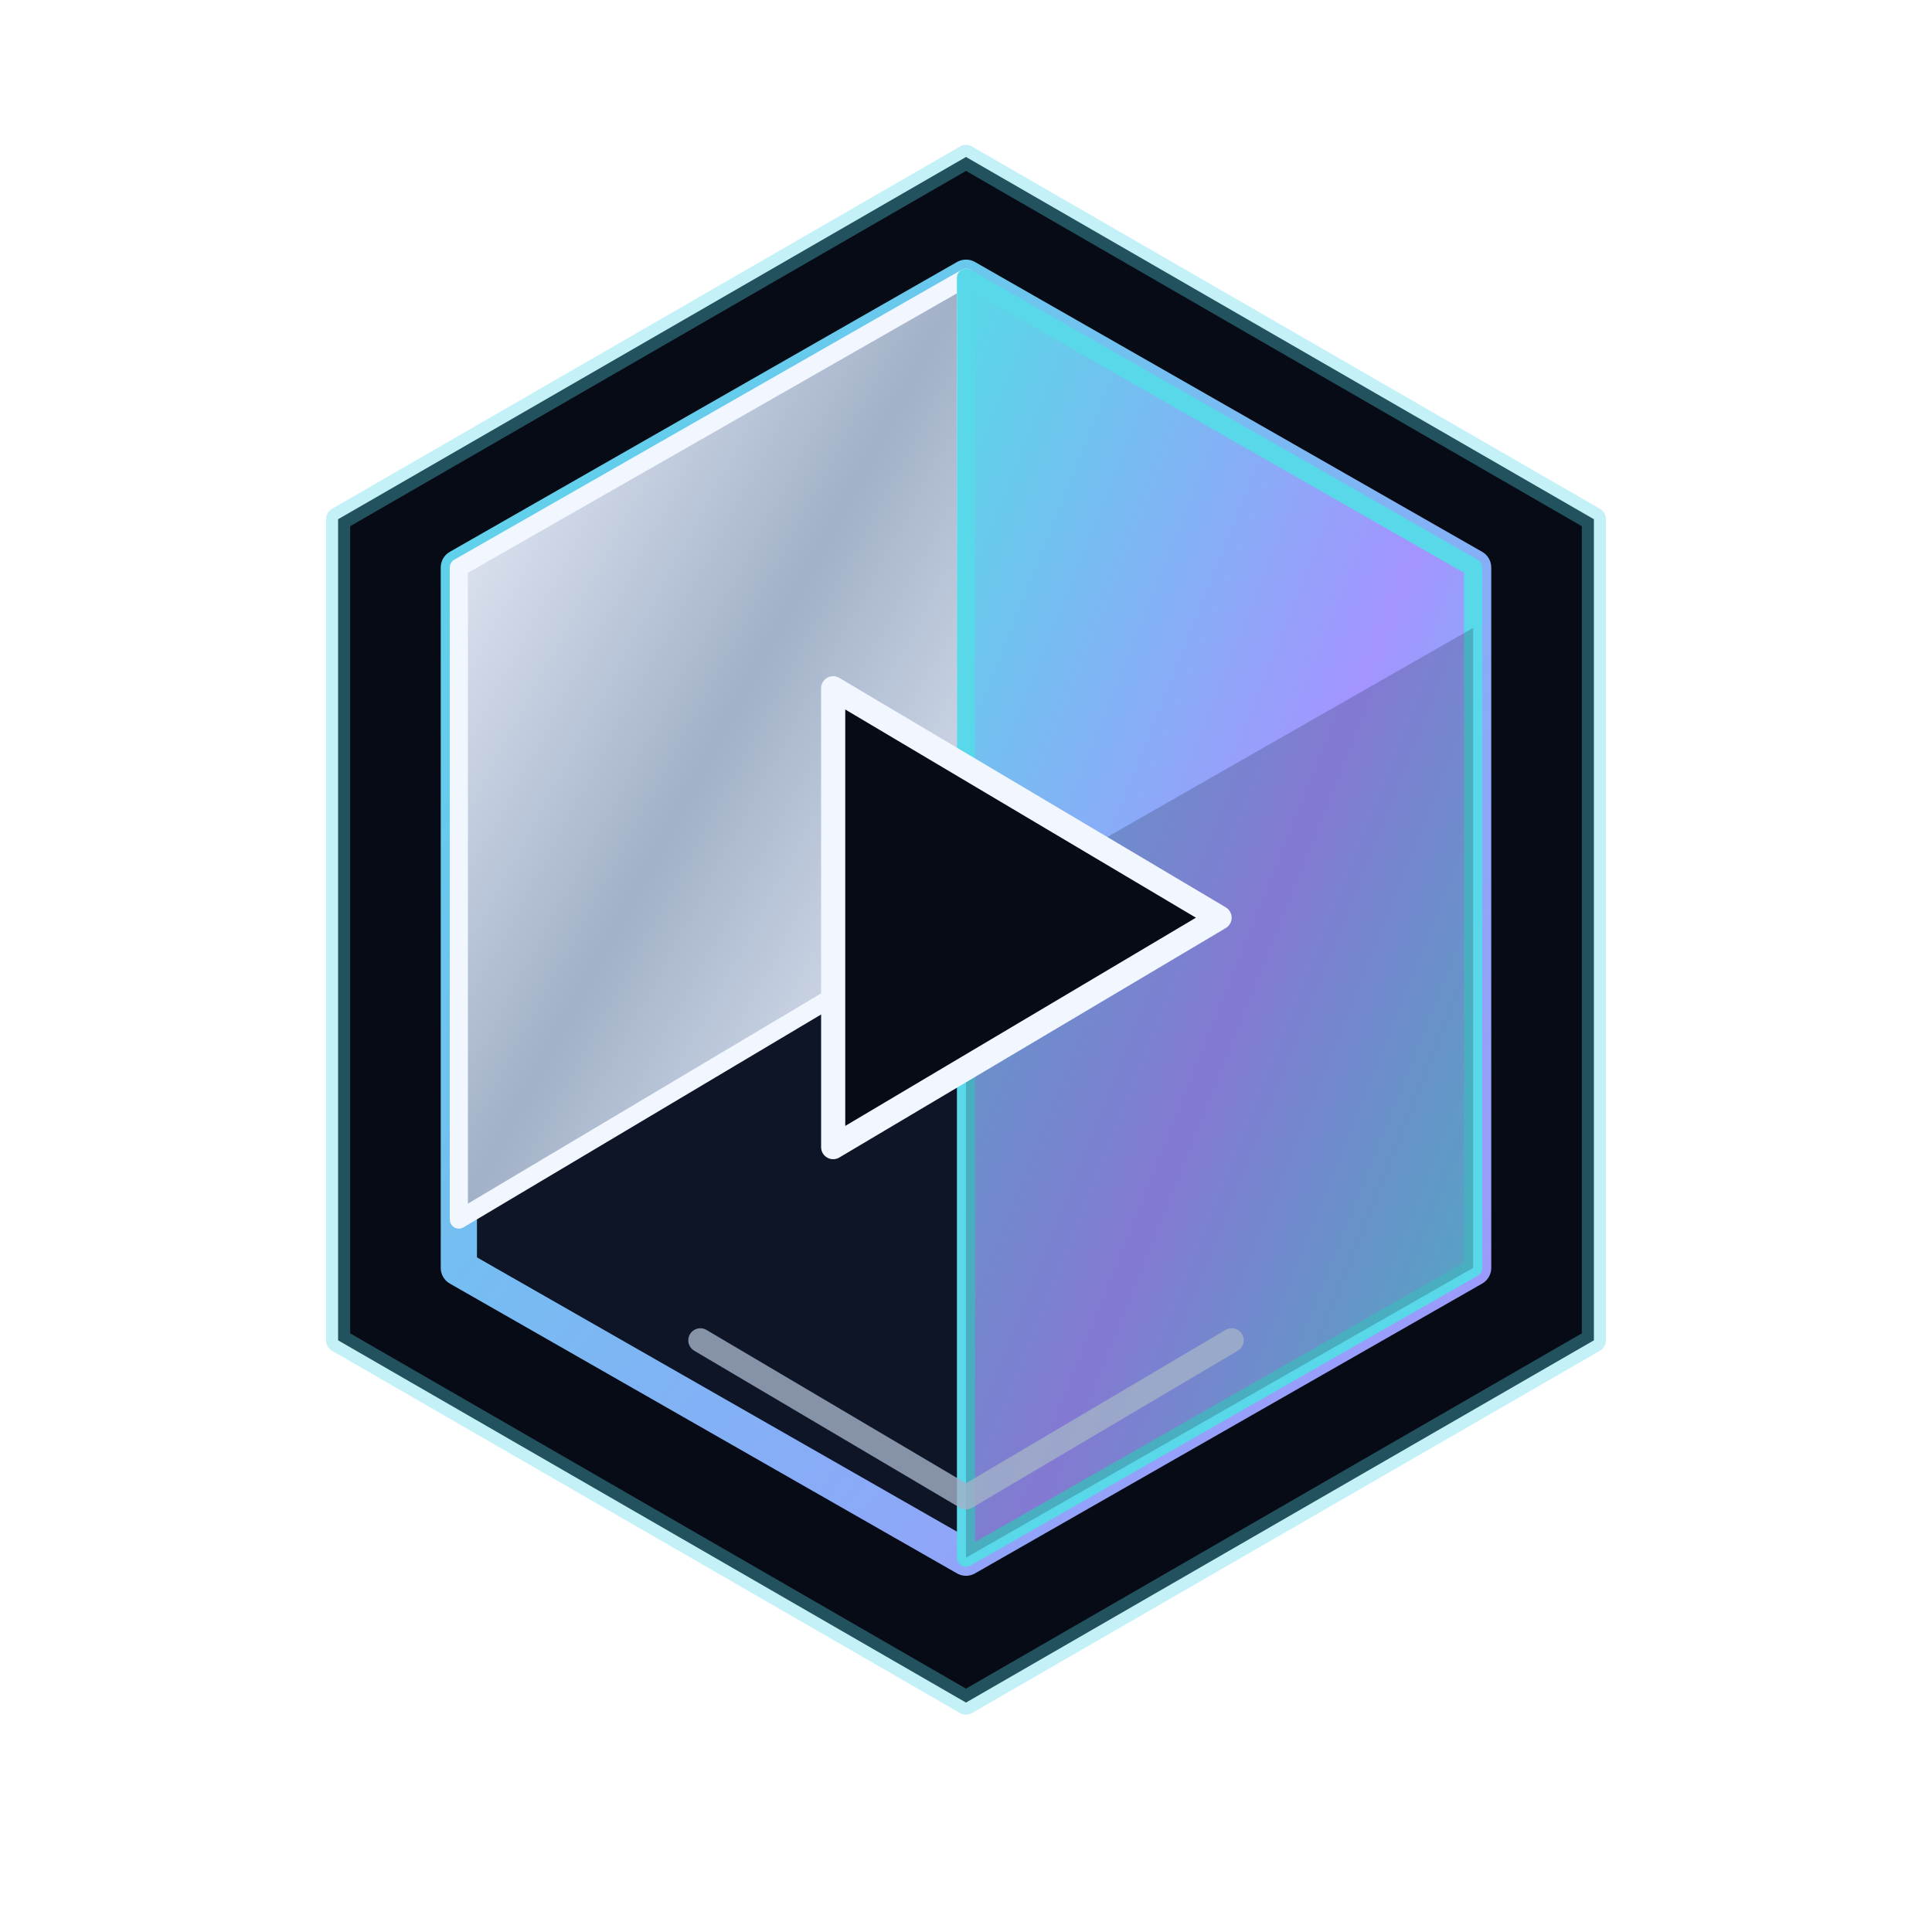
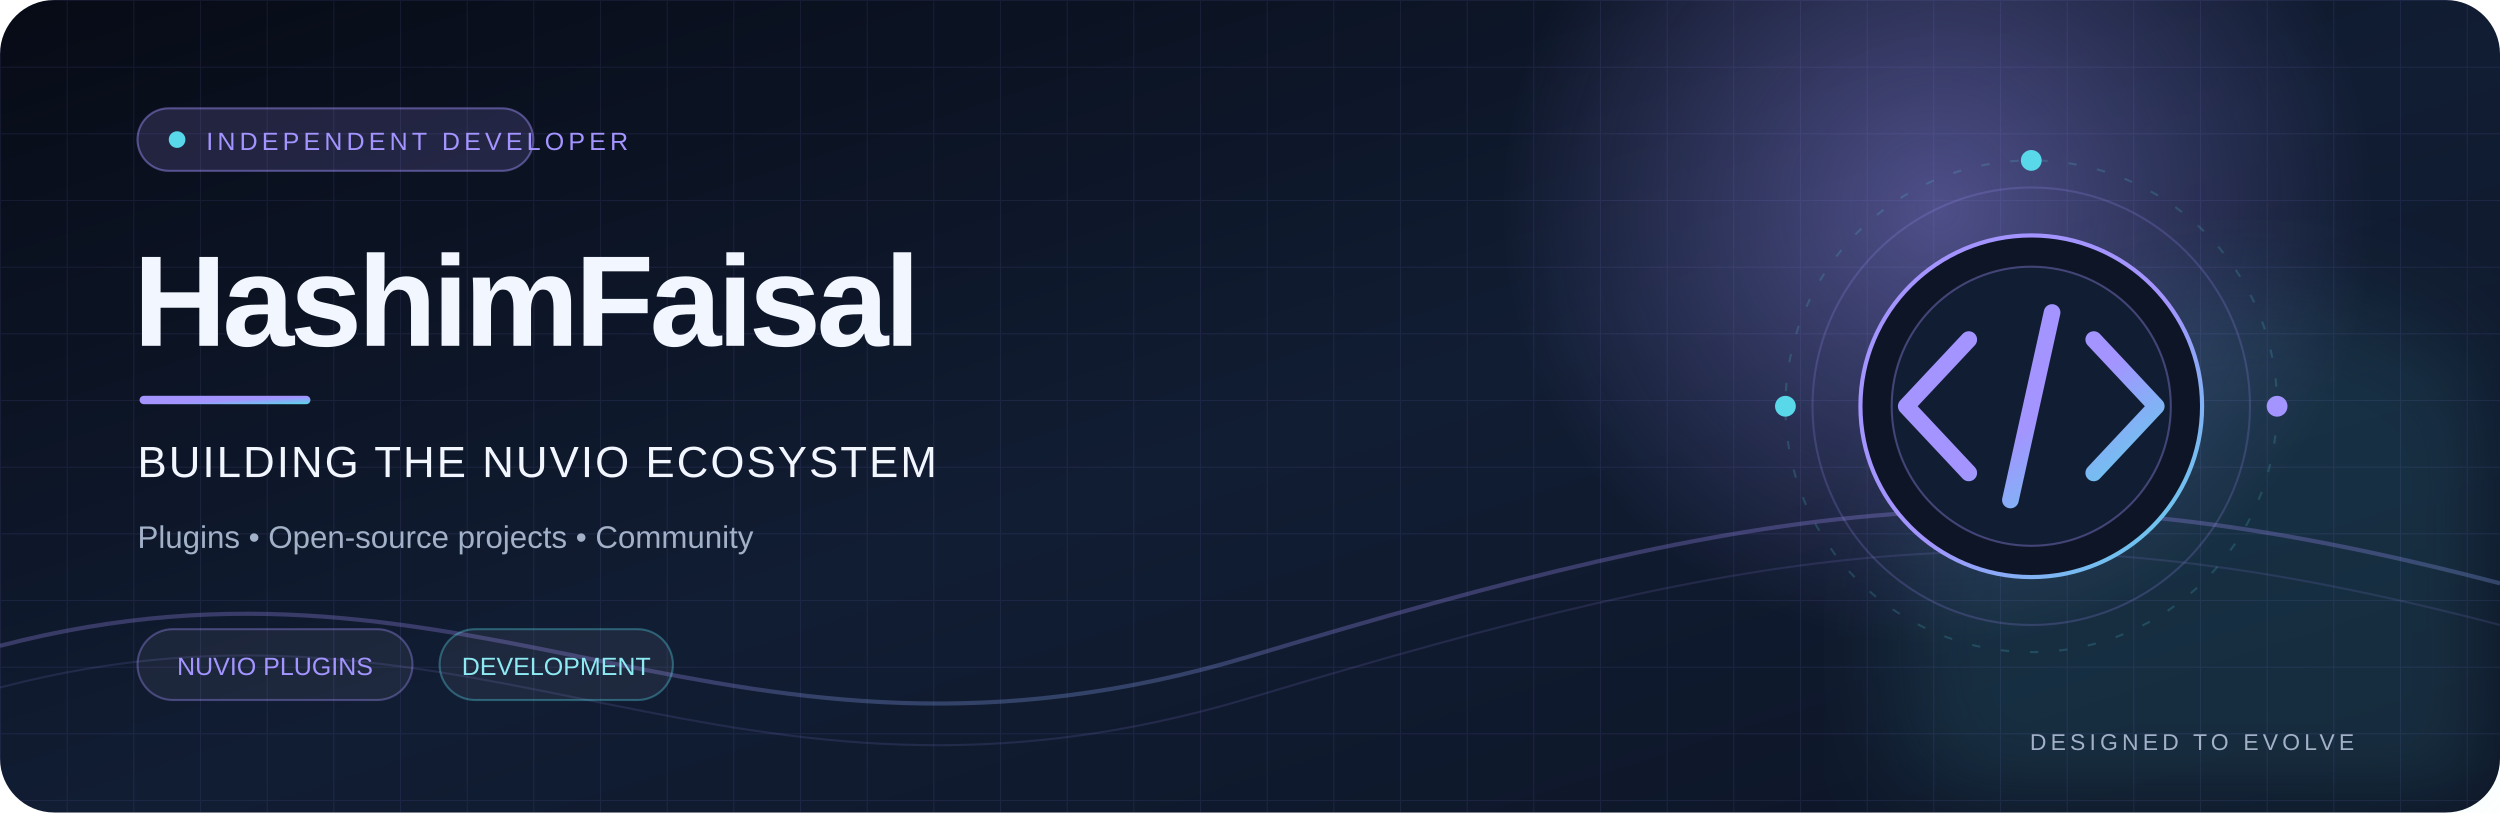
- <svg xmlns="http://www.w3.org/2000/svg" viewBox="0 0 160 160" role="img" aria-labelledby="title desc">
+ <svg xmlns="http://www.w3.org/2000/svg" width="1200" height="390" viewBox="0 0 1200 390">
  <defs>
-     <linearGradient id="silver" x1="0" y1="0" x2="1" y2="1">
-       <stop offset="0" stop-color="#F2F6FF" />
-       <stop offset=".5" stop-color="#A2B1C8" />
-       <stop offset="1" stop-color="#F2F6FF" />
+     <linearGradient id="bg" x1="0" y1="0" x2="1" y2="1">
+       <stop offset="0" stop-color="#070B16" />
+       <stop offset=".52" stop-color="#111D33" />
+       <stop offset="1" stop-color="#0D1526" />
    </linearGradient>
-     <linearGradient id="cyan" x1="0" y1="0" x2="1" y2="1">
-       <stop offset="0" stop-color="#58D8E8" />
+     <linearGradient id="glow" x1="0" y1="0" x2="1" y2="1">
+       <stop stop-color="#A394FF" />
      <stop offset=".55" stop-color="#A394FF" />
      <stop offset="1" stop-color="#58D8E8" />
    </linearGradient>
-     <linearGradient id="edge" x1="0" y1="0" x2="1" y2="1">
-       <stop offset="0" stop-color="#58D8E8" />
-       <stop offset="1" stop-color="#A394FF" />
-     </linearGradient>
+     <radialGradient id="orb">
+       <stop stop-color="#A394FF" stop-opacity=".42" />
+       <stop offset="1" stop-color="#A394FF" stop-opacity="0" />
+     </radialGradient>
+     <pattern id="grid" width="32" height="32" patternUnits="userSpaceOnUse">
+       <path d="M32 0H0V32" fill="none" stroke="#A394FF" stroke-opacity=".09" />
+     </pattern>
+     <filter id="blur">
+       <feGaussianBlur stdDeviation="24" />
+     </filter>
+     <filter id="shadow">
+       <feGaussianBlur stdDeviation="5" />
+     </filter>
  </defs>
-   <g stroke-linejoin="round" stroke-linecap="round">
-     <path d="M80 13 132 43 132 111 80 141 28 111 28 43Z" fill="#070B16" stroke="#58D8E8" stroke-opacity=".35" stroke-width="2" />
-     <path d="M80 23 122 47 122 105 80 129 38 105 38 47Z" fill="#0D1526" stroke="url(#edge)" stroke-width="3" />
-     <path d="M80 23 80 76 38 101 38 47Z" fill="url(#silver)" stroke="#F2F6FF" stroke-width="1.5" />
-     <path d="M80 23 122 47 122 105 80 129 80 76Z" fill="url(#cyan)" stroke="#58D8E8" stroke-width="1.5" />
-     <path d="M80 76 122 52 122 105 80 129Z" fill="#111D33" opacity=".22" />
-     <path d="M69 57 101 76 69 95Z" fill="#070B16" stroke="#F2F6FF" stroke-width="2" />
-     <path d="M58 111 80 124 102 111" fill="none" stroke="#A2B1C8" stroke-width="2" opacity=".8" />
+   <rect width="1200" height="390" rx="26" fill="url(#bg)" />
+   <rect width="1200" height="390" rx="26" fill="url(#grid)" />
+   <circle cx="930" cy="100" r="210" fill="url(#orb)" />
+   <circle cx="1080" cy="310" r="170" fill="#58D8E8" opacity=".12" filter="url(#blur)" />
+   <path d="M0 310C230 250 350 390 600 315S970 220 1200 280" fill="none" stroke="url(#glow)" stroke-opacity=".28" stroke-width="2" />
+   <path d="M0 330C230 270 350 410 600 335S970 240 1200 300" fill="none" stroke="#A394FF" stroke-opacity=".13" stroke-width="1" />
+   <rect x="66" y="52" width="190" height="30" rx="15" fill="#A394FF" fill-opacity=".16" stroke="#A394FF" stroke-opacity=".45" />
+   <circle cx="85" cy="67" r="4" fill="#58D8E8" />
+   <text x="99" y="72" fill="#A394FF" font-family="Arial,sans-serif" font-size="12" letter-spacing="2">INDEPENDENT DEVELOPER</text>
+   <text x="64" y="166" fill="#F2F6FF" font-family="Arial,sans-serif" font-size="62" font-weight="800" letter-spacing="-2">HashimFaisal</text>
+   <rect x="67" y="190" width="82" height="4" rx="2" fill="url(#glow)" />
+   <text x="66" y="229" fill="#F2F6FF" font-family="Arial,sans-serif" font-size="21" letter-spacing="1">BUILDING THE NUVIO ECOSYSTEM</text>
+   <text x="66" y="263" fill="#A2B1C8" font-family="Arial,sans-serif" font-size="15">Plugins • Open-source projects • Community</text>
+   <g transform="translate(66 302)">
+     <rect width="132" height="34" rx="17" fill="#F2F6FF" fill-opacity=".06" stroke="#A394FF" stroke-opacity=".35" />
+     <text x="66" y="22" fill="#A394FF" font-family="Arial,sans-serif" font-size="12" text-anchor="middle">NUVIO PLUGINS</text>
+     <rect x="145" width="112" height="34" rx="17" fill="#F2F6FF" fill-opacity=".06" stroke="#58D8E8" stroke-opacity=".35" />
+     <text x="201" y="22" fill="#8DEAF3" font-family="Arial,sans-serif" font-size="12" text-anchor="middle">DEVELOPMENT</text>
  </g>
+   <g transform="translate(830 80)">
+     <circle cx="145" cy="115" r="105" fill="none" stroke="#A394FF" stroke-opacity=".2" stroke-width="1" />
+     <circle cx="145" cy="115" r="82" fill="#0D1526" stroke="url(#glow)" stroke-width="2" />
+     <circle cx="145" cy="115" r="67" fill="#111D33" stroke="#A394FF" stroke-opacity=".35" />
+     <path d="M115 83L85 115L115 147M175 83L205 115L175 147M155 70L135 160" fill="none" stroke="url(#glow)" stroke-width="8" stroke-linecap="round" stroke-linejoin="round" />
+     <circle cx="145" cy="115" r="118" fill="none" stroke="#58D8E8" stroke-opacity=".18" stroke-dasharray="4 10" />
+     <circle cx="145" cy="-3" r="5" fill="#58D8E8" />
+     <circle cx="263" cy="115" r="5" fill="#A394FF" />
+     <circle cx="27" cy="115" r="5" fill="#58D8E8" />
+   </g>
+   <text x="1130" y="360" fill="#A2B1C8" font-family="Arial,sans-serif" font-size="11" text-anchor="end" letter-spacing="2">DESIGNED TO EVOLVE</text>
</svg>
